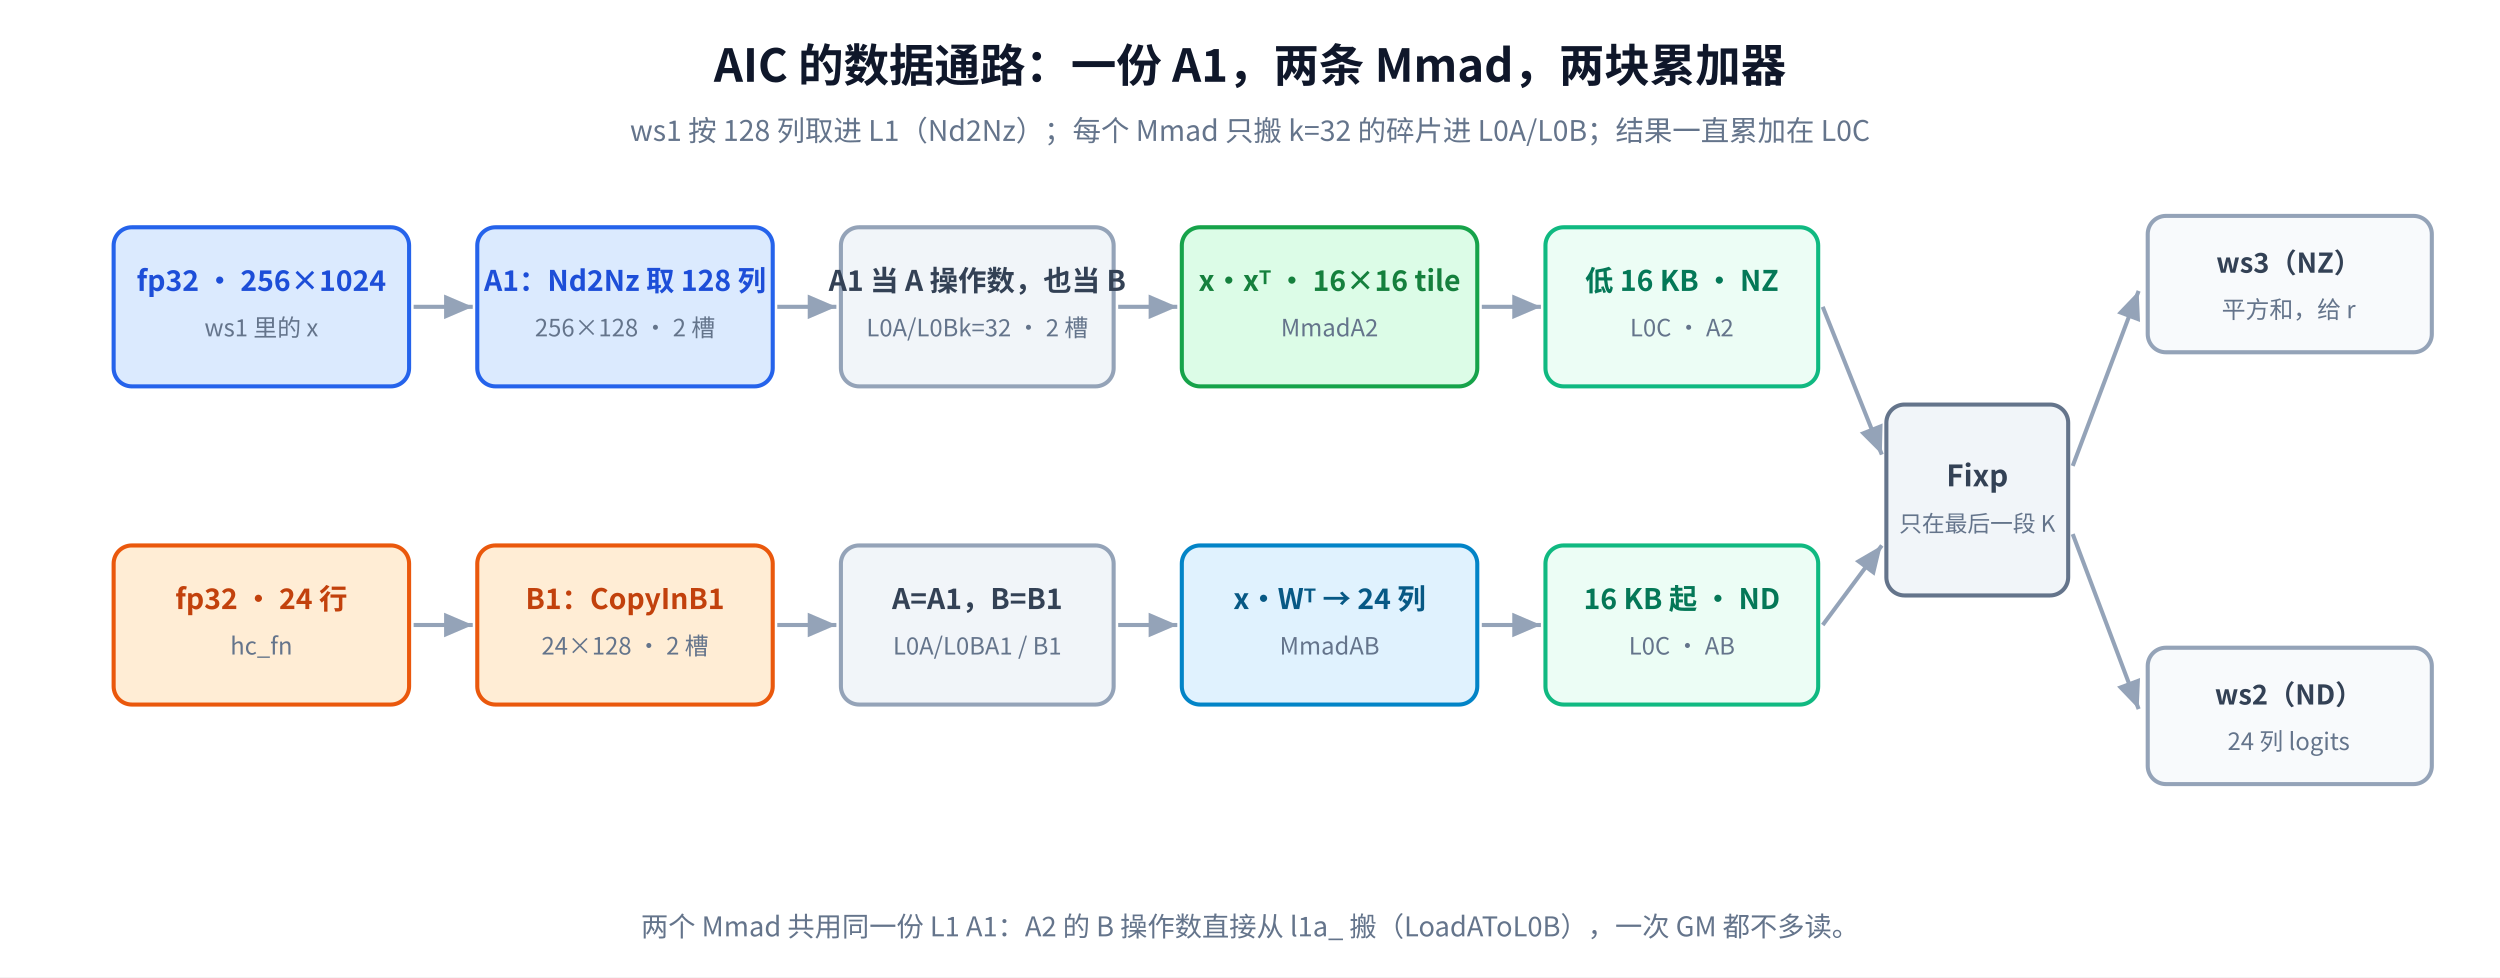
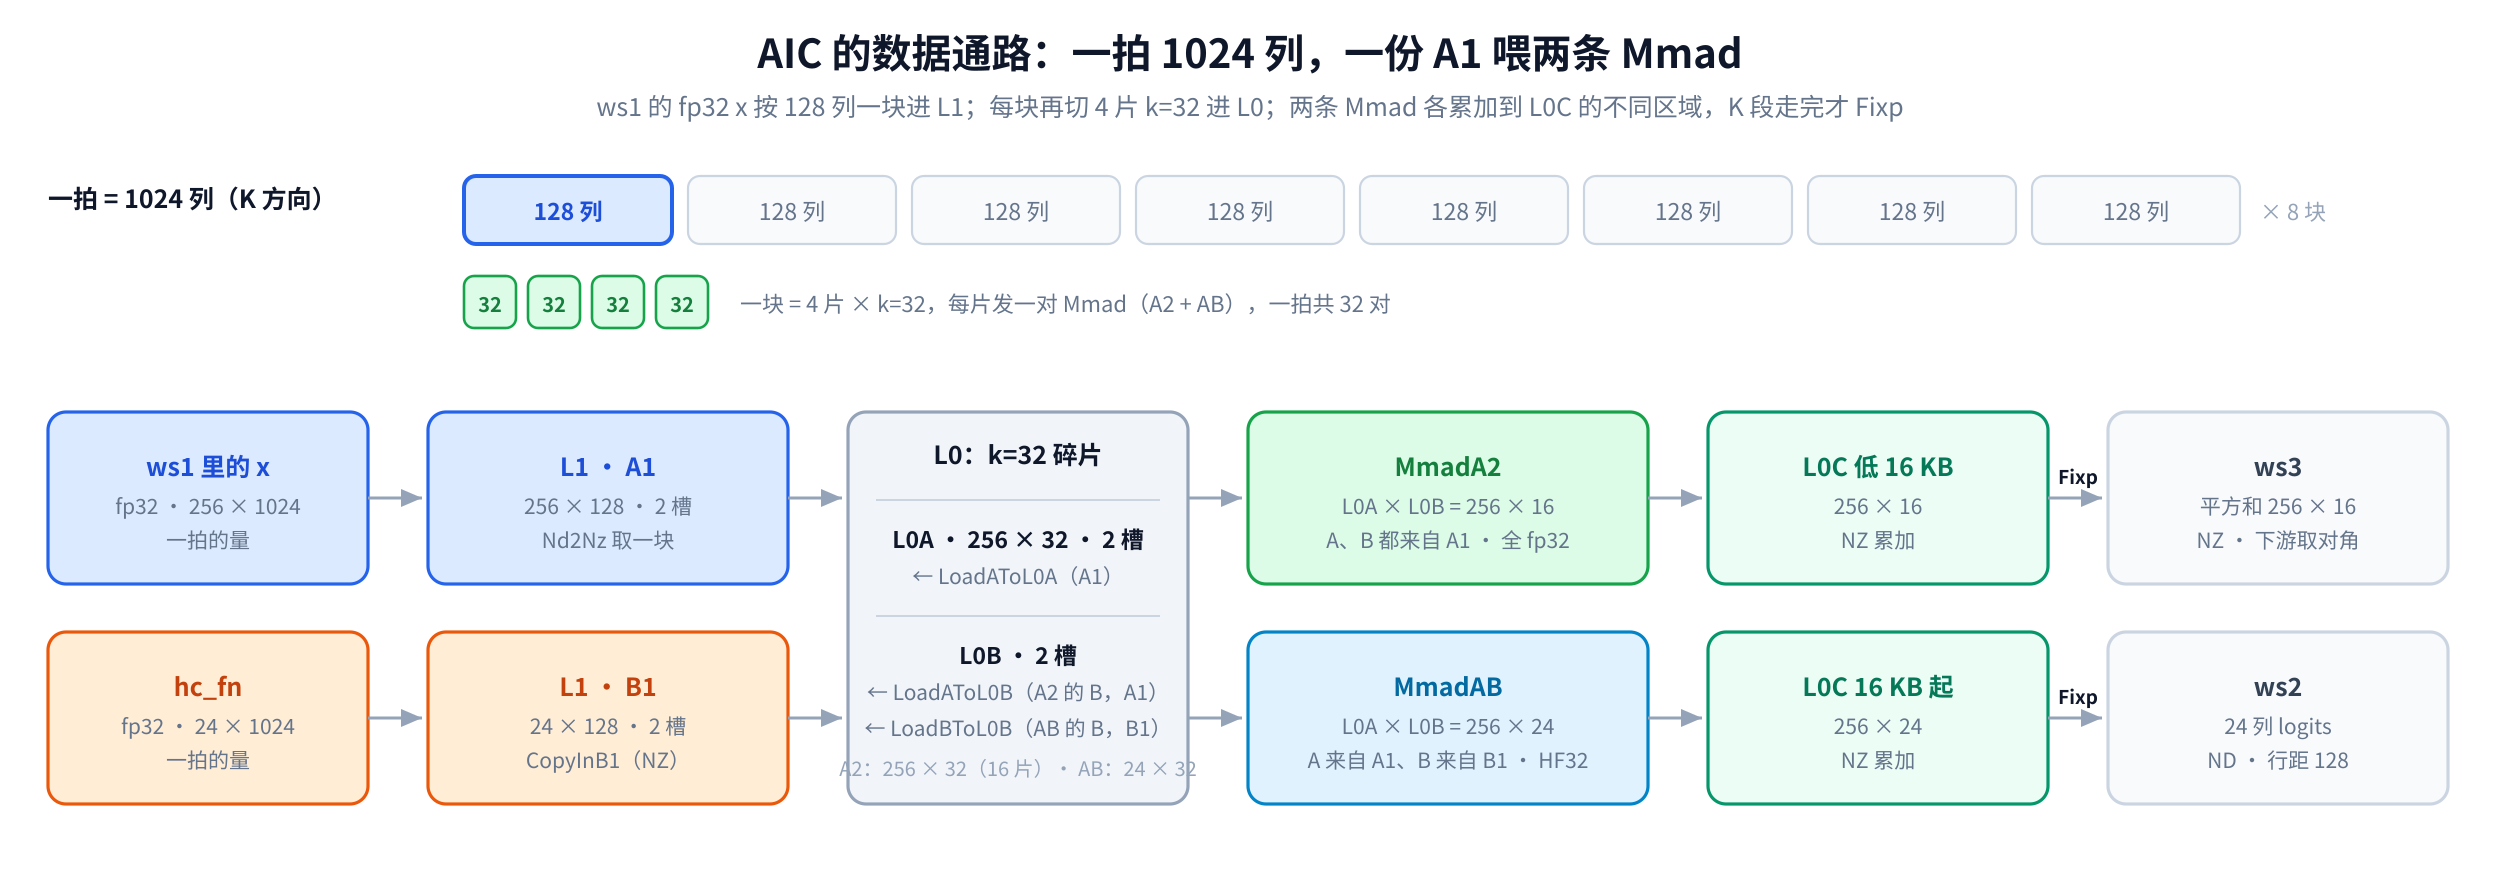
- <svg xmlns="http://www.w3.org/2000/svg" width="1100" height="430" viewBox="0 0 1100 430">
+ <svg xmlns="http://www.w3.org/2000/svg" width="1250" height="448" viewBox="0 0 1250 448">
  <defs>
    <marker id="ar" markerWidth="9" markerHeight="9" refX="7" refY="3" orient="auto" markerUnits="strokeWidth">
      <path d="M0,0 L7,3 L0,6 z" fill="#94a3b8" />
    </marker>
-     <marker id="ard" markerWidth="9" markerHeight="9" refX="7" refY="3" orient="auto" markerUnits="strokeWidth">
-       <path d="M0,0 L7,3 L0,6 z" fill="#94a3b8" />
-     </marker>
  </defs>
-   <rect width="1100" height="430" fill="#ffffff" />
-   <text x="550" y="36" text-anchor="middle" font-family="Microsoft YaHei, Noto Sans CJK SC, Arial, sans-serif" font-size="20" font-weight="700" fill="#0f172a">AIC 的数据通路：一份 A1，两条 Mmad，两块累加器</text>
-   <text x="550" y="62" text-anchor="middle" font-family="Microsoft YaHei, Noto Sans CJK SC, Arial, sans-serif" font-size="12.5" font-weight="normal" fill="#64748b">ws1 按 128 列取进 L1（Nd2Nz）；每个 Mmad 只搬 k=32 的碎片进 L0A/L0B；结果一直累加在 L0C</text>
-   <rect x="50" y="100" width="130" height="70" rx="8" fill="#dbeafe" stroke="#2563eb" stroke-width="1.8" />
-   <text x="115.0" y="128" text-anchor="middle" font-family="Microsoft YaHei, Noto Sans CJK SC, Arial, sans-serif" font-size="12.5" font-weight="700" fill="#1d4ed8">fp32 · 256×1024</text>
-   <text x="115.0" y="148" text-anchor="middle" font-family="Microsoft YaHei, Noto Sans CJK SC, Arial, sans-serif" font-size="10.5" font-weight="normal" fill="#64748b">ws1 里的 x</text>
-   <rect x="210" y="100" width="130" height="70" rx="8" fill="#dbeafe" stroke="#2563eb" stroke-width="1.8" />
-   <text x="275.0" y="128" text-anchor="middle" font-family="Microsoft YaHei, Noto Sans CJK SC, Arial, sans-serif" font-size="12.5" font-weight="700" fill="#1d4ed8">A1：Nd2Nz 取 128 列</text>
-   <text x="275.0" y="148" text-anchor="middle" font-family="Microsoft YaHei, Noto Sans CJK SC, Arial, sans-serif" font-size="10.5" font-weight="normal" fill="#64748b">256×128 · 2 槽</text>
-   <rect x="370" y="100" width="120" height="70" rx="8" fill="#f1f5f9" stroke="#94a3b8" stroke-width="1.8" />
-   <text x="430.0" y="128" text-anchor="middle" font-family="Microsoft YaHei, Noto Sans CJK SC, Arial, sans-serif" font-size="12.5" font-weight="700" fill="#334155">A1 当 A 操作数，也当 B</text>
-   <text x="430.0" y="148" text-anchor="middle" font-family="Microsoft YaHei, Noto Sans CJK SC, Arial, sans-serif" font-size="10.5" font-weight="normal" fill="#64748b">L0A/L0B
- k=32 · 2 槽</text>
-   <rect x="520" y="100" width="130" height="70" rx="8" fill="#dcfce7" stroke="#16a34a" stroke-width="1.8" />
-   <text x="585.0" y="128" text-anchor="middle" font-family="Microsoft YaHei, Noto Sans CJK SC, Arial, sans-serif" font-size="12.5" font-weight="700" fill="#15803d">x·xᵀ · 16×16 tile</text>
-   <text x="585.0" y="148" text-anchor="middle" font-family="Microsoft YaHei, Noto Sans CJK SC, Arial, sans-serif" font-size="10.5" font-weight="normal" fill="#64748b">MmadA2</text>
-   <rect x="680" y="100" width="120" height="70" rx="8" fill="#ecfdf5" stroke="#10b981" stroke-width="1.8" />
-   <text x="740.0" y="128" text-anchor="middle" font-family="Microsoft YaHei, Noto Sans CJK SC, Arial, sans-serif" font-size="12.5" font-weight="700" fill="#047857">低 16 KB · NZ</text>
-   <text x="740.0" y="148" text-anchor="middle" font-family="Microsoft YaHei, Noto Sans CJK SC, Arial, sans-serif" font-size="10.5" font-weight="normal" fill="#64748b">L0C · A2</text>
-   <line x1="182" y1="135" x2="208" y2="135" stroke="#94a3b8" stroke-width="1.8" marker-end="url(#ar)" />
-   <line x1="342" y1="135" x2="368" y2="135" stroke="#94a3b8" stroke-width="1.8" marker-end="url(#ar)" />
-   <line x1="492" y1="135" x2="518" y2="135" stroke="#94a3b8" stroke-width="1.8" marker-end="url(#ar)" />
-   <line x1="652" y1="135" x2="678" y2="135" stroke="#94a3b8" stroke-width="1.8" marker-end="url(#ar)" />
-   <rect x="50" y="240" width="130" height="70" rx="8" fill="#ffedd5" stroke="#ea580c" stroke-width="1.8" />
-   <text x="115.0" y="268" text-anchor="middle" font-family="Microsoft YaHei, Noto Sans CJK SC, Arial, sans-serif" font-size="12.5" font-weight="700" fill="#c2410c">fp32 · 24 行</text>
-   <text x="115.0" y="288" text-anchor="middle" font-family="Microsoft YaHei, Noto Sans CJK SC, Arial, sans-serif" font-size="10.5" font-weight="normal" fill="#64748b">hc_fn</text>
-   <rect x="210" y="240" width="130" height="70" rx="8" fill="#ffedd5" stroke="#ea580c" stroke-width="1.8" />
-   <text x="275.0" y="268" text-anchor="middle" font-family="Microsoft YaHei, Noto Sans CJK SC, Arial, sans-serif" font-size="12.5" font-weight="700" fill="#c2410c">B1：CopyInB1</text>
-   <text x="275.0" y="288" text-anchor="middle" font-family="Microsoft YaHei, Noto Sans CJK SC, Arial, sans-serif" font-size="10.5" font-weight="normal" fill="#64748b">24×128 · 2 槽</text>
-   <rect x="370" y="240" width="120" height="70" rx="8" fill="#f1f5f9" stroke="#94a3b8" stroke-width="1.8" />
-   <text x="430.0" y="268" text-anchor="middle" font-family="Microsoft YaHei, Noto Sans CJK SC, Arial, sans-serif" font-size="12.5" font-weight="700" fill="#334155">A=A1，B=B1</text>
-   <text x="430.0" y="288" text-anchor="middle" font-family="Microsoft YaHei, Noto Sans CJK SC, Arial, sans-serif" font-size="10.5" font-weight="normal" fill="#64748b">L0A/L0B
- A1 / B1</text>
-   <rect x="520" y="240" width="130" height="70" rx="8" fill="#e0f2fe" stroke="#0284c7" stroke-width="1.8" />
-   <text x="585.0" y="268" text-anchor="middle" font-family="Microsoft YaHei, Noto Sans CJK SC, Arial, sans-serif" font-size="12.5" font-weight="700" fill="#075985">x·Wᵀ → 24 列</text>
-   <text x="585.0" y="288" text-anchor="middle" font-family="Microsoft YaHei, Noto Sans CJK SC, Arial, sans-serif" font-size="10.5" font-weight="normal" fill="#64748b">MmadAB</text>
-   <rect x="680" y="240" width="120" height="70" rx="8" fill="#ecfdf5" stroke="#10b981" stroke-width="1.8" />
-   <text x="740.0" y="268" text-anchor="middle" font-family="Microsoft YaHei, Noto Sans CJK SC, Arial, sans-serif" font-size="12.5" font-weight="700" fill="#047857">16 KB 起 · ND</text>
-   <text x="740.0" y="288" text-anchor="middle" font-family="Microsoft YaHei, Noto Sans CJK SC, Arial, sans-serif" font-size="10.5" font-weight="normal" fill="#64748b">L0C · AB</text>
-   <line x1="182" y1="275" x2="208" y2="275" stroke="#94a3b8" stroke-width="1.8" marker-end="url(#ar)" />
-   <line x1="342" y1="275" x2="368" y2="275" stroke="#94a3b8" stroke-width="1.8" marker-end="url(#ar)" />
-   <line x1="492" y1="275" x2="518" y2="275" stroke="#94a3b8" stroke-width="1.8" marker-end="url(#ar)" />
-   <line x1="652" y1="275" x2="678" y2="275" stroke="#94a3b8" stroke-width="1.8" marker-end="url(#ar)" />
-   <rect x="830" y="178" width="80" height="84" rx="8" fill="#f1f5f9" stroke="#64748b" stroke-width="1.8" />
-   <text x="870" y="214" text-anchor="middle" font-family="Microsoft YaHei, Noto Sans CJK SC, Arial, sans-serif" font-size="13" font-weight="700" fill="#334155">Fixp</text>
-   <text x="870" y="234" text-anchor="middle" font-family="Microsoft YaHei, Noto Sans CJK SC, Arial, sans-serif" font-size="10" font-weight="normal" fill="#64748b">只在最后一段 K</text>
-   <line x1="802" y1="135" x2="828" y2="200" stroke="#94a3b8" stroke-width="1.8" marker-end="url(#ar)" />
-   <line x1="802" y1="275" x2="828" y2="240" stroke="#94a3b8" stroke-width="1.8" marker-end="url(#ar)" />
-   <rect x="945" y="95" width="125" height="60" rx="8" fill="#f8fafc" stroke="#94a3b8" stroke-width="1.8" />
-   <text x="1007" y="120" text-anchor="middle" font-family="Microsoft YaHei, Noto Sans CJK SC, Arial, sans-serif" font-size="12" font-weight="700" fill="#334155">ws3（NZ）</text>
-   <text x="1007" y="140" text-anchor="middle" font-family="Microsoft YaHei, Noto Sans CJK SC, Arial, sans-serif" font-size="10.5" font-weight="normal" fill="#64748b">平方和，给 r</text>
-   <rect x="945" y="285" width="125" height="60" rx="8" fill="#f8fafc" stroke="#94a3b8" stroke-width="1.8" />
-   <text x="1007" y="310" text-anchor="middle" font-family="Microsoft YaHei, Noto Sans CJK SC, Arial, sans-serif" font-size="12" font-weight="700" fill="#334155">ws2（ND）</text>
-   <text x="1007" y="330" text-anchor="middle" font-family="Microsoft YaHei, Noto Sans CJK SC, Arial, sans-serif" font-size="10.5" font-weight="normal" fill="#64748b">24 列 logits</text>
-   <line x1="912" y1="205" x2="941" y2="128" stroke="#94a3b8" stroke-width="1.8" marker-end="url(#ar)" />
-   <line x1="912" y1="235" x2="941" y2="312" stroke="#94a3b8" stroke-width="1.8" marker-end="url(#ar)" />
-   <text x="550" y="412" text-anchor="middle" font-family="Microsoft YaHei, Noto Sans CJK SC, Arial, sans-serif" font-size="12" font-weight="normal" fill="#64748b">两个 Mmad 共用同一份 L1 A1：A2 的 B 操作数直接从 l1a_ 搬（LoadAToL0B），一次 GM 都不多读。</text>
+   <rect width="1250" height="448" fill="#ffffff" />
+   <text x="625.0" y="34" text-anchor="middle" font-family="Microsoft YaHei, Noto Sans CJK SC, Arial, sans-serif" font-size="20" font-weight="700" fill="#0f172a">AIC 的数据通路：一拍 1024 列，一份 A1 喂两条 Mmad</text>
+   <text x="625.0" y="58" text-anchor="middle" font-family="Microsoft YaHei, Noto Sans CJK SC, Arial, sans-serif" font-size="12.5" font-weight="400" fill="#64748b">ws1 的 fp32 x 按 128 列一块进 L1；每块再切 4 片 k=32 进 L0；两条 Mmad 各累加到 L0C 的不同区域，K 段走完才 Fixp</text>
+   <text x="24" y="104" text-anchor="start" font-family="Microsoft YaHei, Noto Sans CJK SC, Arial, sans-serif" font-size="12.5" font-weight="700" fill="#0f172a">一拍 = 1024 列（K 方向）</text>
+   <rect x="232" y="88" width="104" height="34" rx="6" fill="#dbeafe" stroke="#2563eb" stroke-width="2.0" />
+   <text x="284.0" y="110" text-anchor="middle" font-family="Microsoft YaHei, Noto Sans CJK SC, Arial, sans-serif" font-size="11.5" font-weight="700" fill="#1d4ed8">128 列</text>
+   <rect x="344" y="88" width="104" height="34" rx="6" fill="#f8fafc" stroke="#cbd5e1" stroke-width="1.1" />
+   <text x="396.0" y="110" text-anchor="middle" font-family="Microsoft YaHei, Noto Sans CJK SC, Arial, sans-serif" font-size="11.5" font-weight="400" fill="#64748b">128 列</text>
+   <rect x="456" y="88" width="104" height="34" rx="6" fill="#f8fafc" stroke="#cbd5e1" stroke-width="1.1" />
+   <text x="508.0" y="110" text-anchor="middle" font-family="Microsoft YaHei, Noto Sans CJK SC, Arial, sans-serif" font-size="11.5" font-weight="400" fill="#64748b">128 列</text>
+   <rect x="568" y="88" width="104" height="34" rx="6" fill="#f8fafc" stroke="#cbd5e1" stroke-width="1.1" />
+   <text x="620.0" y="110" text-anchor="middle" font-family="Microsoft YaHei, Noto Sans CJK SC, Arial, sans-serif" font-size="11.5" font-weight="400" fill="#64748b">128 列</text>
+   <rect x="680" y="88" width="104" height="34" rx="6" fill="#f8fafc" stroke="#cbd5e1" stroke-width="1.1" />
+   <text x="732.0" y="110" text-anchor="middle" font-family="Microsoft YaHei, Noto Sans CJK SC, Arial, sans-serif" font-size="11.5" font-weight="400" fill="#64748b">128 列</text>
+   <rect x="792" y="88" width="104" height="34" rx="6" fill="#f8fafc" stroke="#cbd5e1" stroke-width="1.1" />
+   <text x="844.0" y="110" text-anchor="middle" font-family="Microsoft YaHei, Noto Sans CJK SC, Arial, sans-serif" font-size="11.5" font-weight="400" fill="#64748b">128 列</text>
+   <rect x="904" y="88" width="104" height="34" rx="6" fill="#f8fafc" stroke="#cbd5e1" stroke-width="1.1" />
+   <text x="956.0" y="110" text-anchor="middle" font-family="Microsoft YaHei, Noto Sans CJK SC, Arial, sans-serif" font-size="11.5" font-weight="400" fill="#64748b">128 列</text>
+   <rect x="1016" y="88" width="104" height="34" rx="6" fill="#f8fafc" stroke="#cbd5e1" stroke-width="1.1" />
+   <text x="1068.0" y="110" text-anchor="middle" font-family="Microsoft YaHei, Noto Sans CJK SC, Arial, sans-serif" font-size="11.5" font-weight="400" fill="#64748b">128 列</text>
+   <text x="1130" y="110" text-anchor="start" font-family="Microsoft YaHei, Noto Sans CJK SC, Arial, sans-serif" font-size="11" font-weight="400" fill="#94a3b8">× 8 块</text>
+   <rect x="232" y="138" width="26" height="26" rx="5" fill="#dcfce7" stroke="#16a34a" stroke-width="1.3" />
+   <text x="245" y="156" text-anchor="middle" font-family="Microsoft YaHei, Noto Sans CJK SC, Arial, sans-serif" font-size="10" font-weight="700" fill="#15803d">32</text>
+   <rect x="264" y="138" width="26" height="26" rx="5" fill="#dcfce7" stroke="#16a34a" stroke-width="1.3" />
+   <text x="277" y="156" text-anchor="middle" font-family="Microsoft YaHei, Noto Sans CJK SC, Arial, sans-serif" font-size="10" font-weight="700" fill="#15803d">32</text>
+   <rect x="296" y="138" width="26" height="26" rx="5" fill="#dcfce7" stroke="#16a34a" stroke-width="1.3" />
+   <text x="309" y="156" text-anchor="middle" font-family="Microsoft YaHei, Noto Sans CJK SC, Arial, sans-serif" font-size="10" font-weight="700" fill="#15803d">32</text>
+   <rect x="328" y="138" width="26" height="26" rx="5" fill="#dcfce7" stroke="#16a34a" stroke-width="1.3" />
+   <text x="341" y="156" text-anchor="middle" font-family="Microsoft YaHei, Noto Sans CJK SC, Arial, sans-serif" font-size="10" font-weight="700" fill="#15803d">32</text>
+   <text x="370" y="156" text-anchor="start" font-family="Microsoft YaHei, Noto Sans CJK SC, Arial, sans-serif" font-size="11" font-weight="400" fill="#64748b">一块 = 4 片 × k=32，每片发一对 Mmad（A2 + AB），一拍共 32 对</text>
+   <rect x="24" y="206" width="160" height="86" rx="9" fill="#dbeafe" stroke="#2563eb" stroke-width="1.6" />
+   <text x="104.0" y="238" text-anchor="middle" font-family="Microsoft YaHei, Noto Sans CJK SC, Arial, sans-serif" font-size="12.5" font-weight="700" fill="#1d4ed8">ws1 里的 x</text>
+   <text x="104.0" y="257" text-anchor="middle" font-family="Microsoft YaHei, Noto Sans CJK SC, Arial, sans-serif" font-size="10.5" font-weight="400" fill="#64748b">fp32 · 256 × 1024</text>
+   <text x="104.0" y="274" text-anchor="middle" font-family="Microsoft YaHei, Noto Sans CJK SC, Arial, sans-serif" font-size="10.5" font-weight="400" fill="#64748b">一拍的量</text>
+   <rect x="214" y="206" width="180" height="86" rx="9" fill="#dbeafe" stroke="#2563eb" stroke-width="1.6" />
+   <text x="304.0" y="238" text-anchor="middle" font-family="Microsoft YaHei, Noto Sans CJK SC, Arial, sans-serif" font-size="12.5" font-weight="700" fill="#1d4ed8">L1 · A1</text>
+   <text x="304.0" y="257" text-anchor="middle" font-family="Microsoft YaHei, Noto Sans CJK SC, Arial, sans-serif" font-size="10.5" font-weight="400" fill="#64748b">256 × 128 · 2 槽</text>
+   <text x="304.0" y="274" text-anchor="middle" font-family="Microsoft YaHei, Noto Sans CJK SC, Arial, sans-serif" font-size="10.5" font-weight="400" fill="#64748b">Nd2Nz 取一块</text>
+   <rect x="624" y="206" width="200" height="86" rx="9" fill="#dcfce7" stroke="#16a34a" stroke-width="1.6" />
+   <text x="724.0" y="238" text-anchor="middle" font-family="Microsoft YaHei, Noto Sans CJK SC, Arial, sans-serif" font-size="12.5" font-weight="700" fill="#15803d">MmadA2</text>
+   <text x="724.0" y="257" text-anchor="middle" font-family="Microsoft YaHei, Noto Sans CJK SC, Arial, sans-serif" font-size="10.5" font-weight="400" fill="#64748b">L0A × L0B = 256 × 16</text>
+   <text x="724.0" y="274" text-anchor="middle" font-family="Microsoft YaHei, Noto Sans CJK SC, Arial, sans-serif" font-size="10.5" font-weight="400" fill="#64748b">A、B 都来自 A1 · 全 fp32</text>
+   <rect x="854" y="206" width="170" height="86" rx="9" fill="#ecfdf5" stroke="#059669" stroke-width="1.6" />
+   <text x="939.0" y="238" text-anchor="middle" font-family="Microsoft YaHei, Noto Sans CJK SC, Arial, sans-serif" font-size="12.5" font-weight="700" fill="#047857">L0C 低 16 KB</text>
+   <text x="939.0" y="257" text-anchor="middle" font-family="Microsoft YaHei, Noto Sans CJK SC, Arial, sans-serif" font-size="10.5" font-weight="400" fill="#64748b">256 × 16</text>
+   <text x="939.0" y="274" text-anchor="middle" font-family="Microsoft YaHei, Noto Sans CJK SC, Arial, sans-serif" font-size="10.5" font-weight="400" fill="#64748b">NZ 累加</text>
+   <rect x="1054" y="206" width="170" height="86" rx="9" fill="#f8fafc" stroke="#cbd5e1" stroke-width="1.6" />
+   <text x="1139.0" y="238" text-anchor="middle" font-family="Microsoft YaHei, Noto Sans CJK SC, Arial, sans-serif" font-size="12.5" font-weight="700" fill="#334155">ws3</text>
+   <text x="1139.0" y="257" text-anchor="middle" font-family="Microsoft YaHei, Noto Sans CJK SC, Arial, sans-serif" font-size="10.5" font-weight="400" fill="#64748b">平方和 256 × 16</text>
+   <text x="1139.0" y="274" text-anchor="middle" font-family="Microsoft YaHei, Noto Sans CJK SC, Arial, sans-serif" font-size="10.5" font-weight="400" fill="#64748b">NZ · 下游取对角</text>
+   <rect x="24" y="316" width="160" height="86" rx="9" fill="#ffedd5" stroke="#ea580c" stroke-width="1.6" />
+   <text x="104.0" y="348" text-anchor="middle" font-family="Microsoft YaHei, Noto Sans CJK SC, Arial, sans-serif" font-size="12.5" font-weight="700" fill="#c2410c">hc_fn</text>
+   <text x="104.0" y="367" text-anchor="middle" font-family="Microsoft YaHei, Noto Sans CJK SC, Arial, sans-serif" font-size="10.5" font-weight="400" fill="#64748b">fp32 · 24 × 1024</text>
+   <text x="104.0" y="384" text-anchor="middle" font-family="Microsoft YaHei, Noto Sans CJK SC, Arial, sans-serif" font-size="10.5" font-weight="400" fill="#64748b">一拍的量</text>
+   <rect x="214" y="316" width="180" height="86" rx="9" fill="#ffedd5" stroke="#ea580c" stroke-width="1.6" />
+   <text x="304.0" y="348" text-anchor="middle" font-family="Microsoft YaHei, Noto Sans CJK SC, Arial, sans-serif" font-size="12.5" font-weight="700" fill="#c2410c">L1 · B1</text>
+   <text x="304.0" y="367" text-anchor="middle" font-family="Microsoft YaHei, Noto Sans CJK SC, Arial, sans-serif" font-size="10.5" font-weight="400" fill="#64748b">24 × 128 · 2 槽</text>
+   <text x="304.0" y="384" text-anchor="middle" font-family="Microsoft YaHei, Noto Sans CJK SC, Arial, sans-serif" font-size="10.5" font-weight="400" fill="#64748b">CopyInB1（NZ）</text>
+   <rect x="624" y="316" width="200" height="86" rx="9" fill="#e0f2fe" stroke="#0284c7" stroke-width="1.6" />
+   <text x="724.0" y="348" text-anchor="middle" font-family="Microsoft YaHei, Noto Sans CJK SC, Arial, sans-serif" font-size="12.5" font-weight="700" fill="#0369a1">MmadAB</text>
+   <text x="724.0" y="367" text-anchor="middle" font-family="Microsoft YaHei, Noto Sans CJK SC, Arial, sans-serif" font-size="10.5" font-weight="400" fill="#64748b">L0A × L0B = 256 × 24</text>
+   <text x="724.0" y="384" text-anchor="middle" font-family="Microsoft YaHei, Noto Sans CJK SC, Arial, sans-serif" font-size="10.5" font-weight="400" fill="#64748b">A 来自 A1、B 来自 B1 · HF32</text>
+   <rect x="854" y="316" width="170" height="86" rx="9" fill="#ecfdf5" stroke="#059669" stroke-width="1.6" />
+   <text x="939.0" y="348" text-anchor="middle" font-family="Microsoft YaHei, Noto Sans CJK SC, Arial, sans-serif" font-size="12.5" font-weight="700" fill="#047857">L0C 16 KB 起</text>
+   <text x="939.0" y="367" text-anchor="middle" font-family="Microsoft YaHei, Noto Sans CJK SC, Arial, sans-serif" font-size="10.5" font-weight="400" fill="#64748b">256 × 24</text>
+   <text x="939.0" y="384" text-anchor="middle" font-family="Microsoft YaHei, Noto Sans CJK SC, Arial, sans-serif" font-size="10.5" font-weight="400" fill="#64748b">NZ 累加</text>
+   <rect x="1054" y="316" width="170" height="86" rx="9" fill="#f8fafc" stroke="#cbd5e1" stroke-width="1.6" />
+   <text x="1139.0" y="348" text-anchor="middle" font-family="Microsoft YaHei, Noto Sans CJK SC, Arial, sans-serif" font-size="12.5" font-weight="700" fill="#334155">ws2</text>
+   <text x="1139.0" y="367" text-anchor="middle" font-family="Microsoft YaHei, Noto Sans CJK SC, Arial, sans-serif" font-size="10.5" font-weight="400" fill="#64748b">24 列 logits</text>
+   <text x="1139.0" y="384" text-anchor="middle" font-family="Microsoft YaHei, Noto Sans CJK SC, Arial, sans-serif" font-size="10.5" font-weight="400" fill="#64748b">ND · 行距 128</text>
+   <rect x="424" y="206" width="170" height="196" rx="9" fill="#f1f5f9" stroke="#94a3b8" stroke-width="1.6" />
+   <text x="509.0" y="232" text-anchor="middle" font-family="Microsoft YaHei, Noto Sans CJK SC, Arial, sans-serif" font-size="12.5" font-weight="700" fill="#0f172a">L0：k=32 碎片</text>
+   <line x1="438" y1="250" x2="580" y2="250" stroke="#cbd5e1" stroke-width="1" />
+   <text x="509.0" y="274" text-anchor="middle" font-family="Microsoft YaHei, Noto Sans CJK SC, Arial, sans-serif" font-size="11.5" font-weight="700" fill="#0f172a">L0A · 256 × 32 · 2 槽</text>
+   <text x="509.0" y="292" text-anchor="middle" font-family="Microsoft YaHei, Noto Sans CJK SC, Arial, sans-serif" font-size="10.5" font-weight="400" fill="#64748b">← LoadAToL0A（A1）</text>
+   <line x1="438" y1="308" x2="580" y2="308" stroke="#cbd5e1" stroke-width="1" />
+   <text x="509.0" y="332" text-anchor="middle" font-family="Microsoft YaHei, Noto Sans CJK SC, Arial, sans-serif" font-size="11.5" font-weight="700" fill="#0f172a">L0B · 2 槽</text>
+   <text x="509.0" y="350" text-anchor="middle" font-family="Microsoft YaHei, Noto Sans CJK SC, Arial, sans-serif" font-size="10.5" font-weight="400" fill="#64748b">← LoadAToL0B（A2 的 B，A1）</text>
+   <text x="509.0" y="368" text-anchor="middle" font-family="Microsoft YaHei, Noto Sans CJK SC, Arial, sans-serif" font-size="10.5" font-weight="400" fill="#64748b">← LoadBToL0B（AB 的 B，B1）</text>
+   <text x="509.0" y="388" text-anchor="middle" font-family="Microsoft YaHei, Noto Sans CJK SC, Arial, sans-serif" font-size="10" font-weight="400" fill="#94a3b8">A2：256 × 32（16 片）· AB：24 × 32</text>
+   <line x1="184" y1="249.0" x2="211" y2="249.0" stroke="#94a3b8" stroke-width="1.5" marker-end="url(#ar)" />
+   <line x1="394" y1="249.0" x2="421" y2="249.0" stroke="#94a3b8" stroke-width="1.5" marker-end="url(#ar)" />
+   <line x1="824" y1="249.0" x2="851" y2="249.0" stroke="#94a3b8" stroke-width="1.5" marker-end="url(#ar)" />
+   <line x1="1024" y1="249.0" x2="1051" y2="249.0" stroke="#94a3b8" stroke-width="1.5" marker-end="url(#ar)" />
+   <line x1="184" y1="359.0" x2="211" y2="359.0" stroke="#94a3b8" stroke-width="1.5" marker-end="url(#ar)" />
+   <line x1="394" y1="359.0" x2="421" y2="359.0" stroke="#94a3b8" stroke-width="1.5" marker-end="url(#ar)" />
+   <line x1="824" y1="359.0" x2="851" y2="359.0" stroke="#94a3b8" stroke-width="1.5" marker-end="url(#ar)" />
+   <line x1="1024" y1="359.0" x2="1051" y2="359.0" stroke="#94a3b8" stroke-width="1.5" marker-end="url(#ar)" />
+   <line x1="594" y1="249.0" x2="621" y2="249.0" stroke="#94a3b8" stroke-width="1.5" marker-end="url(#ar)" />
+   <line x1="594" y1="359.0" x2="621" y2="359.0" stroke="#94a3b8" stroke-width="1.5" marker-end="url(#ar)" />
+   <text x="1039" y="242.0" text-anchor="middle" font-family="Microsoft YaHei, Noto Sans CJK SC, Arial, sans-serif" font-size="9.5" font-weight="700" fill="#0f172a">Fixp</text>
+   <text x="1039" y="352.0" text-anchor="middle" font-family="Microsoft YaHei, Noto Sans CJK SC, Arial, sans-serif" font-size="9.5" font-weight="700" fill="#0f172a">Fixp</text>
</svg>
